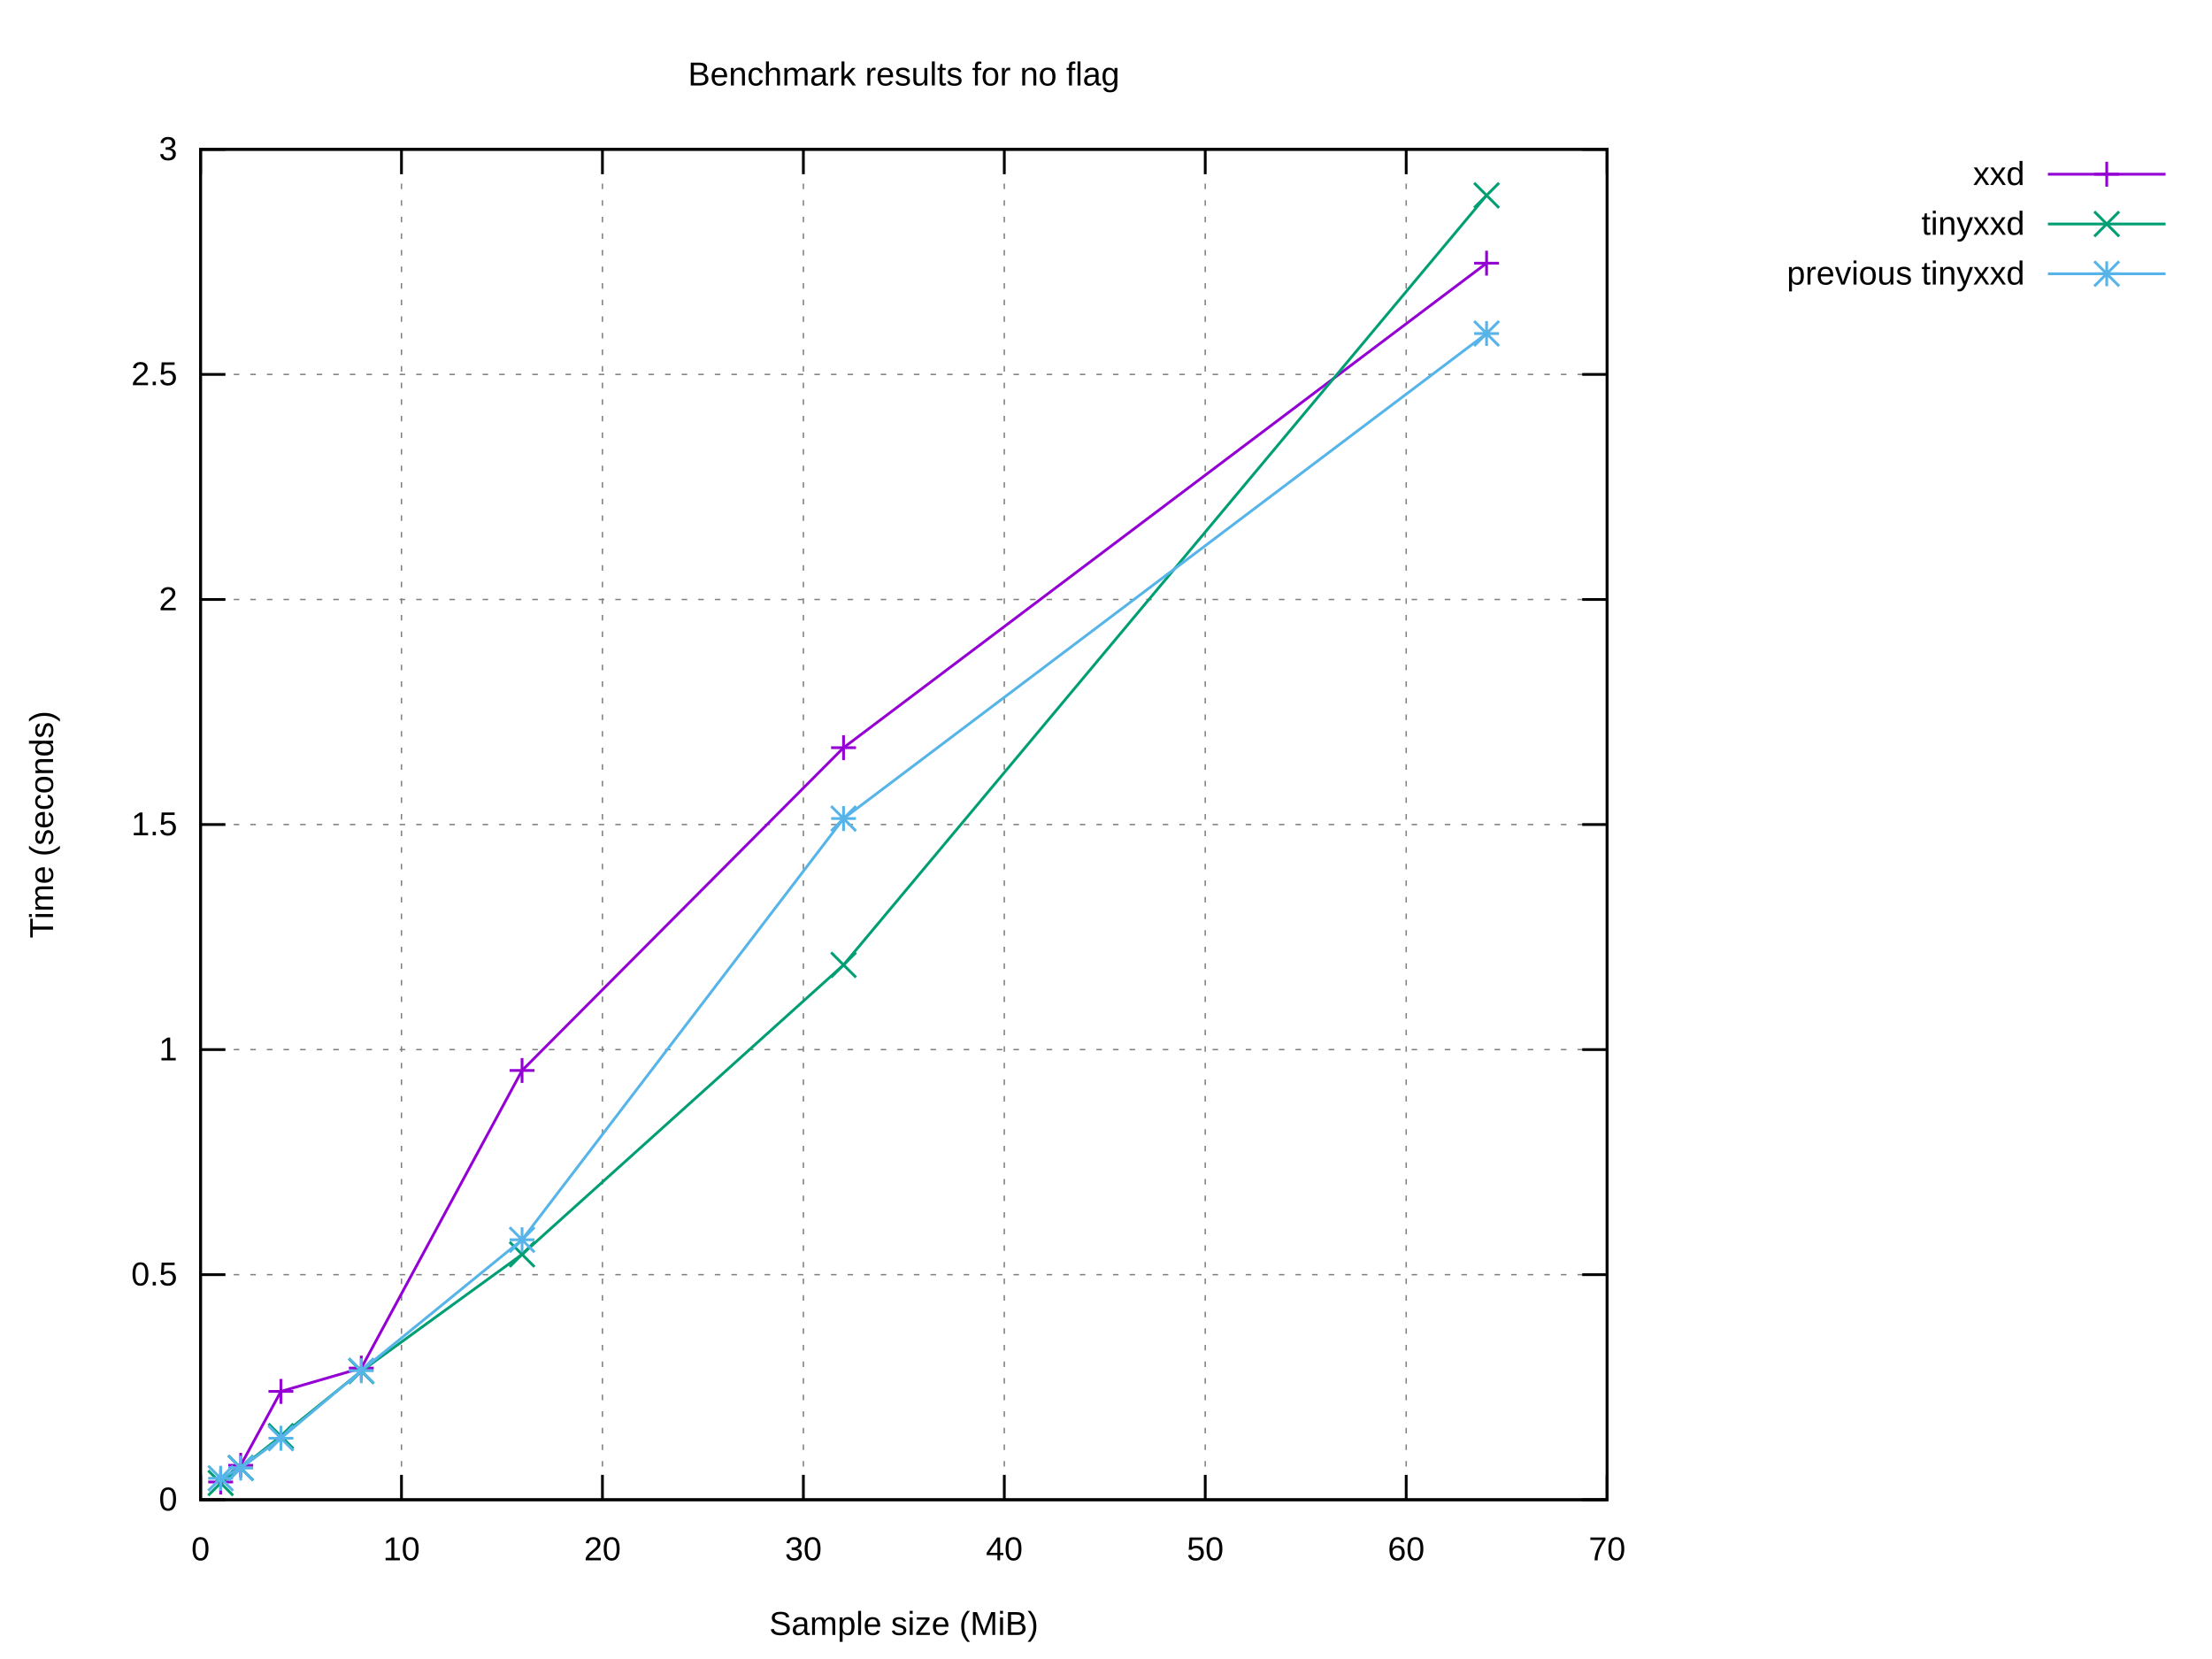
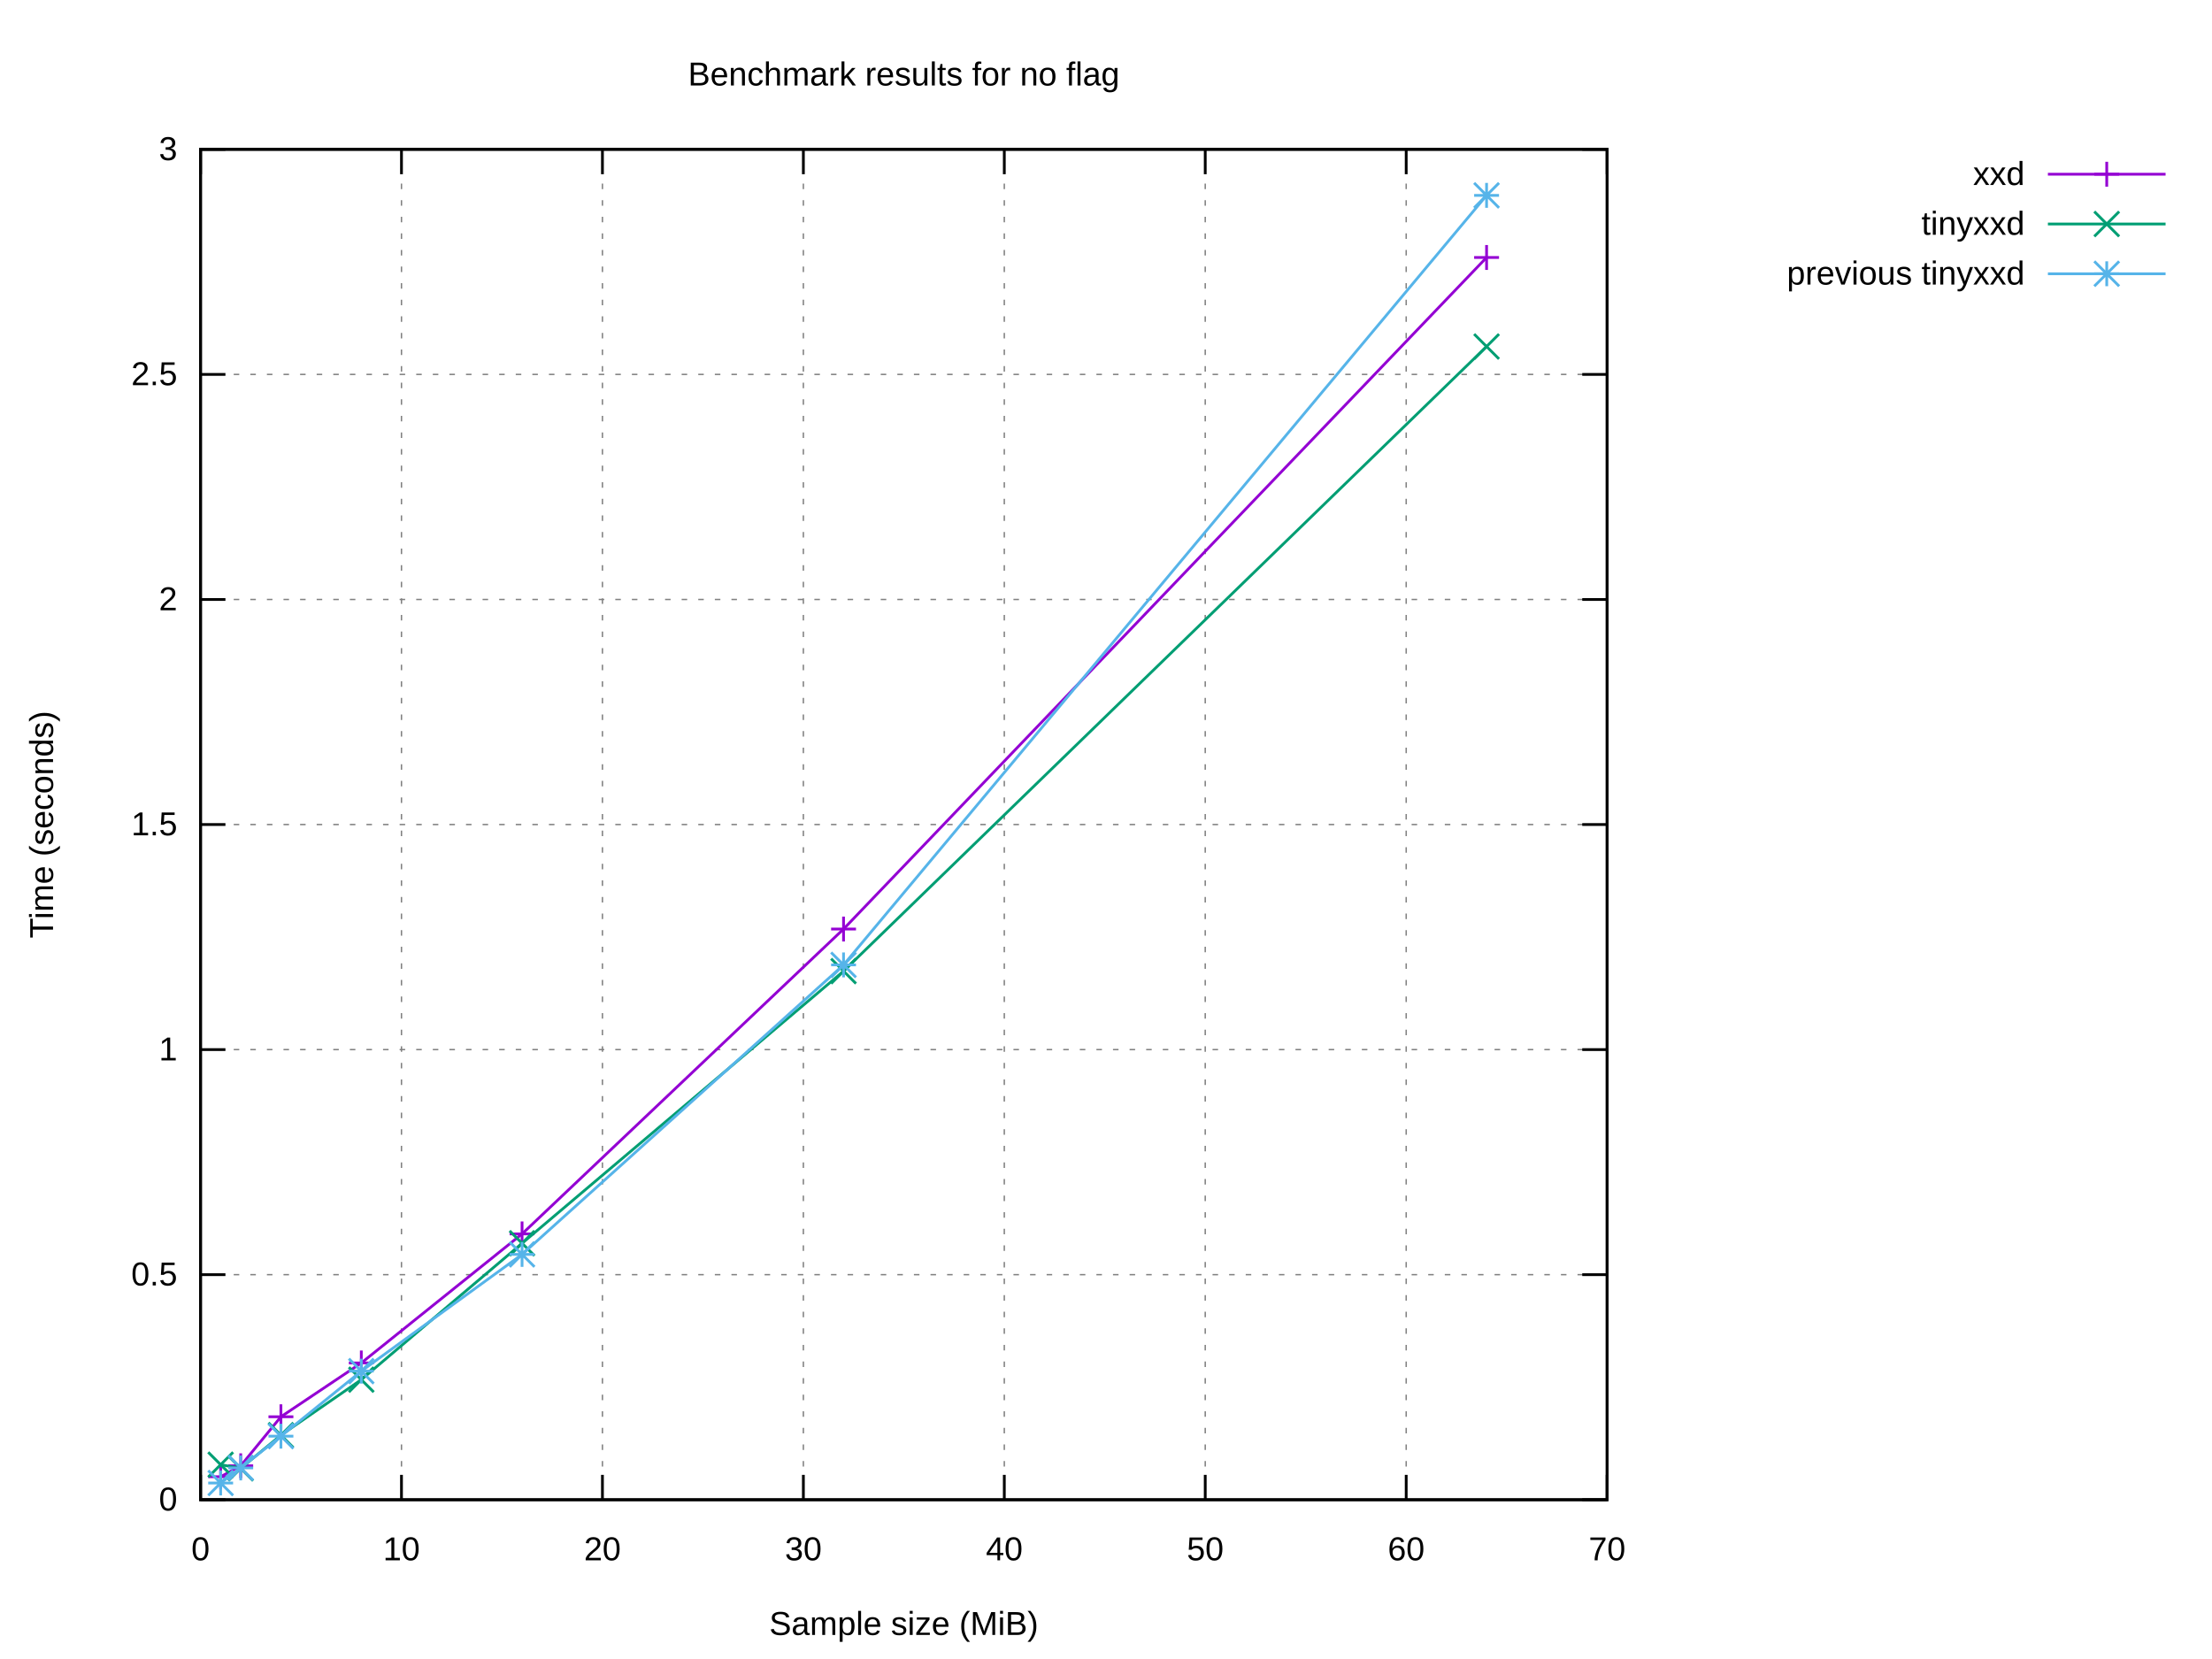
<svg xmlns="http://www.w3.org/2000/svg" xmlns:xlink="http://www.w3.org/1999/xlink" width="800" height="600" viewBox="0 0 800 600">
  <g id="gnuplot_canvas">
    <rect x="0" y="0" width="800" height="600" fill="#ffffff" />
    <defs>
      <circle id="gpDot" r="0.5" stroke-width="0.5" stroke="currentColor" />
      <path id="gpPt0" stroke-width="0.222" stroke="currentColor" d="M-1,0 h2 M0,-1 v2" />
      <path id="gpPt1" stroke-width="0.222" stroke="currentColor" d="M-1,-1 L1,1 M1,-1 L-1,1" />
      <path id="gpPt2" stroke-width="0.222" stroke="currentColor" d="M-1,0 L1,0 M0,-1 L0,1 M-1,-1 L1,1 M-1,1 L1,-1" />
      <rect id="gpPt3" stroke-width="0.222" stroke="currentColor" x="-1" y="-1" width="2" height="2" />
      <rect id="gpPt4" stroke-width="0.222" stroke="currentColor" fill="currentColor" x="-1" y="-1" width="2" height="2" />
      <circle id="gpPt5" stroke-width="0.222" stroke="currentColor" cx="0" cy="0" r="1" />
      <use xlink:href="#gpPt5" id="gpPt6" fill="currentColor" stroke="none" />
      <path id="gpPt7" stroke-width="0.222" stroke="currentColor" d="M0,-1.33 L-1.33,0.67 L1.33,0.67 z" />
      <use xlink:href="#gpPt7" id="gpPt8" fill="currentColor" stroke="none" />
      <use xlink:href="#gpPt7" id="gpPt9" stroke="currentColor" transform="rotate(180)" />
      <use xlink:href="#gpPt9" id="gpPt10" fill="currentColor" stroke="none" />
      <use xlink:href="#gpPt3" id="gpPt11" stroke="currentColor" transform="rotate(45)" />
      <use xlink:href="#gpPt11" id="gpPt12" fill="currentColor" stroke="none" />
      <path id="gpPt13" stroke-width="0.222" stroke="currentColor" d="M0,1.330 L1.265,0.411 L0.782,-1.067 L-0.782,-1.076 L-1.265,0.411 z" />
      <use xlink:href="#gpPt13" id="gpPt14" fill="currentColor" stroke="none" />
      <filter id="textbox" filterUnits="objectBoundingBox" x="0" y="0" height="1" width="1">
        <feFlood flood-color="#FFFFFF" flood-opacity="1" result="bgnd" />
        <feComposite in="SourceGraphic" in2="bgnd" operator="atop" />
      </filter>
      <filter id="greybox" filterUnits="objectBoundingBox" x="0" y="0" height="1" width="1">
        <feFlood flood-color="lightgrey" flood-opacity="1" result="grey" />
        <feComposite in="SourceGraphic" in2="grey" operator="atop" />
      </filter>
    </defs>
    <g fill="none" color="#FFFFFF" stroke="currentColor" stroke-width="1.00" stroke-linecap="butt" stroke-linejoin="miter">
</g>
    <g fill="none" color="black" stroke="currentColor" stroke-width="1.00" stroke-linecap="butt" stroke-linejoin="miter">
</g>
    <g fill="none" color="black" stroke="black" stroke-width="0.50" stroke-linecap="butt" stroke-linejoin="miter">
</g>
    <g fill="none" color="gray" stroke="currentColor" stroke-width="0.50" stroke-linecap="butt" stroke-linejoin="miter">
      <path stroke="gray" stroke-dasharray="2,4" class="gridline" d="M72.53,542.40 L581.24,542.40  " />
    </g>
    <g fill="none" color="gray" stroke="gray" stroke-width="1.00" stroke-linecap="butt" stroke-linejoin="miter">
</g>
    <g fill="none" color="black" stroke="currentColor" stroke-width="1.00" stroke-linecap="butt" stroke-linejoin="miter">
      <path stroke="black" d="M72.53,542.40 L81.53,542.40 M581.24,542.40 L572.24,542.40  " />
      <g transform="translate(64.14,546.30)" stroke="none" fill="black" font-family="Arial" font-size="12.00" text-anchor="end">
        <text>
          <tspan font-family="Arial"> 0</tspan>
        </text>
      </g>
    </g>
    <g fill="none" color="black" stroke="currentColor" stroke-width="1.00" stroke-linecap="butt" stroke-linejoin="miter">
</g>
    <g fill="none" color="black" stroke="black" stroke-width="0.50" stroke-linecap="butt" stroke-linejoin="miter">
</g>
    <g fill="none" color="gray" stroke="currentColor" stroke-width="0.50" stroke-linecap="butt" stroke-linejoin="miter">
      <path stroke="gray" stroke-dasharray="2,4" class="gridline" d="M72.53,461.00 L581.24,461.00  " />
    </g>
    <g fill="none" color="gray" stroke="gray" stroke-width="1.00" stroke-linecap="butt" stroke-linejoin="miter">
</g>
    <g fill="none" color="black" stroke="currentColor" stroke-width="1.00" stroke-linecap="butt" stroke-linejoin="miter">
      <path stroke="black" d="M72.53,461.00 L81.53,461.00 M581.24,461.00 L572.24,461.00  " />
      <g transform="translate(64.14,464.90)" stroke="none" fill="black" font-family="Arial" font-size="12.00" text-anchor="end">
        <text>
          <tspan font-family="Arial"> 0.5</tspan>
        </text>
      </g>
    </g>
    <g fill="none" color="black" stroke="currentColor" stroke-width="1.00" stroke-linecap="butt" stroke-linejoin="miter">
</g>
    <g fill="none" color="black" stroke="black" stroke-width="0.50" stroke-linecap="butt" stroke-linejoin="miter">
</g>
    <g fill="none" color="gray" stroke="currentColor" stroke-width="0.50" stroke-linecap="butt" stroke-linejoin="miter">
      <path stroke="gray" stroke-dasharray="2,4" class="gridline" d="M72.53,379.60 L581.24,379.60  " />
    </g>
    <g fill="none" color="gray" stroke="gray" stroke-width="1.00" stroke-linecap="butt" stroke-linejoin="miter">
</g>
    <g fill="none" color="black" stroke="currentColor" stroke-width="1.00" stroke-linecap="butt" stroke-linejoin="miter">
      <path stroke="black" d="M72.53,379.60 L81.53,379.60 M581.24,379.60 L572.24,379.60  " />
      <g transform="translate(64.14,383.50)" stroke="none" fill="black" font-family="Arial" font-size="12.00" text-anchor="end">
        <text>
          <tspan font-family="Arial"> 1</tspan>
        </text>
      </g>
    </g>
    <g fill="none" color="black" stroke="currentColor" stroke-width="1.00" stroke-linecap="butt" stroke-linejoin="miter">
</g>
    <g fill="none" color="black" stroke="black" stroke-width="0.50" stroke-linecap="butt" stroke-linejoin="miter">
</g>
    <g fill="none" color="gray" stroke="currentColor" stroke-width="0.50" stroke-linecap="butt" stroke-linejoin="miter">
      <path stroke="gray" stroke-dasharray="2,4" class="gridline" d="M72.53,298.20 L581.24,298.20  " />
    </g>
    <g fill="none" color="gray" stroke="gray" stroke-width="1.00" stroke-linecap="butt" stroke-linejoin="miter">
</g>
    <g fill="none" color="black" stroke="currentColor" stroke-width="1.00" stroke-linecap="butt" stroke-linejoin="miter">
      <path stroke="black" d="M72.53,298.20 L81.53,298.20 M581.24,298.20 L572.24,298.20  " />
      <g transform="translate(64.14,302.10)" stroke="none" fill="black" font-family="Arial" font-size="12.00" text-anchor="end">
        <text>
          <tspan font-family="Arial"> 1.5</tspan>
        </text>
      </g>
    </g>
    <g fill="none" color="black" stroke="currentColor" stroke-width="1.00" stroke-linecap="butt" stroke-linejoin="miter">
</g>
    <g fill="none" color="black" stroke="black" stroke-width="0.50" stroke-linecap="butt" stroke-linejoin="miter">
</g>
    <g fill="none" color="gray" stroke="currentColor" stroke-width="0.50" stroke-linecap="butt" stroke-linejoin="miter">
      <path stroke="gray" stroke-dasharray="2,4" class="gridline" d="M72.53,216.81 L581.24,216.81  " />
    </g>
    <g fill="none" color="gray" stroke="gray" stroke-width="1.00" stroke-linecap="butt" stroke-linejoin="miter">
</g>
    <g fill="none" color="black" stroke="currentColor" stroke-width="1.00" stroke-linecap="butt" stroke-linejoin="miter">
      <path stroke="black" d="M72.53,216.81 L81.53,216.81 M581.24,216.81 L572.24,216.81  " />
      <g transform="translate(64.14,220.71)" stroke="none" fill="black" font-family="Arial" font-size="12.00" text-anchor="end">
        <text>
          <tspan font-family="Arial"> 2</tspan>
        </text>
      </g>
    </g>
    <g fill="none" color="black" stroke="currentColor" stroke-width="1.00" stroke-linecap="butt" stroke-linejoin="miter">
</g>
    <g fill="none" color="black" stroke="black" stroke-width="0.50" stroke-linecap="butt" stroke-linejoin="miter">
</g>
    <g fill="none" color="gray" stroke="currentColor" stroke-width="0.50" stroke-linecap="butt" stroke-linejoin="miter">
      <path stroke="gray" stroke-dasharray="2,4" class="gridline" d="M72.53,135.41 L581.24,135.41  " />
    </g>
    <g fill="none" color="gray" stroke="gray" stroke-width="1.00" stroke-linecap="butt" stroke-linejoin="miter">
</g>
    <g fill="none" color="black" stroke="currentColor" stroke-width="1.00" stroke-linecap="butt" stroke-linejoin="miter">
      <path stroke="black" d="M72.53,135.41 L81.53,135.41 M581.24,135.41 L572.24,135.41  " />
      <g transform="translate(64.14,139.31)" stroke="none" fill="black" font-family="Arial" font-size="12.00" text-anchor="end">
        <text>
          <tspan font-family="Arial"> 2.5</tspan>
        </text>
      </g>
    </g>
    <g fill="none" color="black" stroke="currentColor" stroke-width="1.00" stroke-linecap="butt" stroke-linejoin="miter">
</g>
    <g fill="none" color="black" stroke="black" stroke-width="0.50" stroke-linecap="butt" stroke-linejoin="miter">
</g>
    <g fill="none" color="gray" stroke="currentColor" stroke-width="0.50" stroke-linecap="butt" stroke-linejoin="miter">
      <path stroke="gray" stroke-dasharray="2,4" class="gridline" d="M72.53,54.01 L581.24,54.01  " />
    </g>
    <g fill="none" color="gray" stroke="gray" stroke-width="1.00" stroke-linecap="butt" stroke-linejoin="miter">
</g>
    <g fill="none" color="black" stroke="currentColor" stroke-width="1.00" stroke-linecap="butt" stroke-linejoin="miter">
      <path stroke="black" d="M72.53,54.01 L81.53,54.01 M581.24,54.01 L572.24,54.01  " />
      <g transform="translate(64.14,57.91)" stroke="none" fill="black" font-family="Arial" font-size="12.00" text-anchor="end">
        <text>
          <tspan font-family="Arial"> 3</tspan>
        </text>
      </g>
    </g>
    <g fill="none" color="black" stroke="currentColor" stroke-width="1.00" stroke-linecap="butt" stroke-linejoin="miter">
</g>
    <g fill="none" color="black" stroke="black" stroke-width="0.50" stroke-linecap="butt" stroke-linejoin="miter">
</g>
    <g fill="none" color="gray" stroke="currentColor" stroke-width="0.50" stroke-linecap="butt" stroke-linejoin="miter">
      <path stroke="gray" stroke-dasharray="2,4" class="gridline" d="M72.53,542.40 L72.53,54.01  " />
    </g>
    <g fill="none" color="gray" stroke="gray" stroke-width="1.00" stroke-linecap="butt" stroke-linejoin="miter">
</g>
    <g fill="none" color="black" stroke="currentColor" stroke-width="1.00" stroke-linecap="butt" stroke-linejoin="miter">
      <path stroke="black" d="M72.53,542.40 L72.53,533.40 M72.53,54.01 L72.53,63.01  " />
      <g transform="translate(72.53,564.30)" stroke="none" fill="black" font-family="Arial" font-size="12.00" text-anchor="middle">
        <text>
          <tspan font-family="Arial"> 0</tspan>
        </text>
      </g>
    </g>
    <g fill="none" color="black" stroke="currentColor" stroke-width="1.00" stroke-linecap="butt" stroke-linejoin="miter">
</g>
    <g fill="none" color="black" stroke="black" stroke-width="0.50" stroke-linecap="butt" stroke-linejoin="miter">
</g>
    <g fill="none" color="gray" stroke="currentColor" stroke-width="0.50" stroke-linecap="butt" stroke-linejoin="miter">
      <path stroke="gray" stroke-dasharray="2,4" class="gridline" d="M145.20,542.40 L145.20,54.01  " />
    </g>
    <g fill="none" color="gray" stroke="gray" stroke-width="1.00" stroke-linecap="butt" stroke-linejoin="miter">
</g>
    <g fill="none" color="black" stroke="currentColor" stroke-width="1.00" stroke-linecap="butt" stroke-linejoin="miter">
      <path stroke="black" d="M145.20,542.40 L145.20,533.40 M145.20,54.01 L145.20,63.01  " />
      <g transform="translate(145.20,564.30)" stroke="none" fill="black" font-family="Arial" font-size="12.00" text-anchor="middle">
        <text>
          <tspan font-family="Arial"> 10</tspan>
        </text>
      </g>
    </g>
    <g fill="none" color="black" stroke="currentColor" stroke-width="1.00" stroke-linecap="butt" stroke-linejoin="miter">
</g>
    <g fill="none" color="black" stroke="black" stroke-width="0.50" stroke-linecap="butt" stroke-linejoin="miter">
</g>
    <g fill="none" color="gray" stroke="currentColor" stroke-width="0.50" stroke-linecap="butt" stroke-linejoin="miter">
      <path stroke="gray" stroke-dasharray="2,4" class="gridline" d="M217.88,542.40 L217.88,54.01  " />
    </g>
    <g fill="none" color="gray" stroke="gray" stroke-width="1.00" stroke-linecap="butt" stroke-linejoin="miter">
</g>
    <g fill="none" color="black" stroke="currentColor" stroke-width="1.00" stroke-linecap="butt" stroke-linejoin="miter">
      <path stroke="black" d="M217.88,542.40 L217.88,533.40 M217.88,54.01 L217.88,63.01  " />
      <g transform="translate(217.88,564.30)" stroke="none" fill="black" font-family="Arial" font-size="12.00" text-anchor="middle">
        <text>
          <tspan font-family="Arial"> 20</tspan>
        </text>
      </g>
    </g>
    <g fill="none" color="black" stroke="currentColor" stroke-width="1.00" stroke-linecap="butt" stroke-linejoin="miter">
</g>
    <g fill="none" color="black" stroke="black" stroke-width="0.50" stroke-linecap="butt" stroke-linejoin="miter">
</g>
    <g fill="none" color="gray" stroke="currentColor" stroke-width="0.50" stroke-linecap="butt" stroke-linejoin="miter">
      <path stroke="gray" stroke-dasharray="2,4" class="gridline" d="M290.55,542.40 L290.55,54.01  " />
    </g>
    <g fill="none" color="gray" stroke="gray" stroke-width="1.00" stroke-linecap="butt" stroke-linejoin="miter">
</g>
    <g fill="none" color="black" stroke="currentColor" stroke-width="1.00" stroke-linecap="butt" stroke-linejoin="miter">
      <path stroke="black" d="M290.55,542.40 L290.55,533.40 M290.55,54.01 L290.55,63.01  " />
      <g transform="translate(290.55,564.30)" stroke="none" fill="black" font-family="Arial" font-size="12.00" text-anchor="middle">
        <text>
          <tspan font-family="Arial"> 30</tspan>
        </text>
      </g>
    </g>
    <g fill="none" color="black" stroke="currentColor" stroke-width="1.00" stroke-linecap="butt" stroke-linejoin="miter">
</g>
    <g fill="none" color="black" stroke="black" stroke-width="0.50" stroke-linecap="butt" stroke-linejoin="miter">
</g>
    <g fill="none" color="gray" stroke="currentColor" stroke-width="0.50" stroke-linecap="butt" stroke-linejoin="miter">
      <path stroke="gray" stroke-dasharray="2,4" class="gridline" d="M363.22,542.40 L363.22,54.01  " />
    </g>
    <g fill="none" color="gray" stroke="gray" stroke-width="1.00" stroke-linecap="butt" stroke-linejoin="miter">
</g>
    <g fill="none" color="black" stroke="currentColor" stroke-width="1.00" stroke-linecap="butt" stroke-linejoin="miter">
      <path stroke="black" d="M363.22,542.40 L363.22,533.40 M363.22,54.01 L363.22,63.01  " />
      <g transform="translate(363.22,564.30)" stroke="none" fill="black" font-family="Arial" font-size="12.00" text-anchor="middle">
        <text>
          <tspan font-family="Arial"> 40</tspan>
        </text>
      </g>
    </g>
    <g fill="none" color="black" stroke="currentColor" stroke-width="1.00" stroke-linecap="butt" stroke-linejoin="miter">
</g>
    <g fill="none" color="black" stroke="black" stroke-width="0.50" stroke-linecap="butt" stroke-linejoin="miter">
</g>
    <g fill="none" color="gray" stroke="currentColor" stroke-width="0.50" stroke-linecap="butt" stroke-linejoin="miter">
      <path stroke="gray" stroke-dasharray="2,4" class="gridline" d="M435.89,542.40 L435.89,54.01  " />
    </g>
    <g fill="none" color="gray" stroke="gray" stroke-width="1.00" stroke-linecap="butt" stroke-linejoin="miter">
</g>
    <g fill="none" color="black" stroke="currentColor" stroke-width="1.00" stroke-linecap="butt" stroke-linejoin="miter">
      <path stroke="black" d="M435.89,542.40 L435.89,533.40 M435.89,54.01 L435.89,63.01  " />
      <g transform="translate(435.89,564.30)" stroke="none" fill="black" font-family="Arial" font-size="12.00" text-anchor="middle">
        <text>
          <tspan font-family="Arial"> 50</tspan>
        </text>
      </g>
    </g>
    <g fill="none" color="black" stroke="currentColor" stroke-width="1.00" stroke-linecap="butt" stroke-linejoin="miter">
</g>
    <g fill="none" color="black" stroke="black" stroke-width="0.50" stroke-linecap="butt" stroke-linejoin="miter">
</g>
    <g fill="none" color="gray" stroke="currentColor" stroke-width="0.50" stroke-linecap="butt" stroke-linejoin="miter">
      <path stroke="gray" stroke-dasharray="2,4" class="gridline" d="M508.57,542.40 L508.57,54.01  " />
    </g>
    <g fill="none" color="gray" stroke="gray" stroke-width="1.00" stroke-linecap="butt" stroke-linejoin="miter">
</g>
    <g fill="none" color="black" stroke="currentColor" stroke-width="1.00" stroke-linecap="butt" stroke-linejoin="miter">
      <path stroke="black" d="M508.57,542.40 L508.57,533.40 M508.57,54.01 L508.57,63.01  " />
      <g transform="translate(508.57,564.30)" stroke="none" fill="black" font-family="Arial" font-size="12.00" text-anchor="middle">
        <text>
          <tspan font-family="Arial"> 60</tspan>
        </text>
      </g>
    </g>
    <g fill="none" color="black" stroke="currentColor" stroke-width="1.00" stroke-linecap="butt" stroke-linejoin="miter">
</g>
    <g fill="none" color="black" stroke="black" stroke-width="0.50" stroke-linecap="butt" stroke-linejoin="miter">
</g>
    <g fill="none" color="gray" stroke="currentColor" stroke-width="0.50" stroke-linecap="butt" stroke-linejoin="miter">
      <path stroke="gray" stroke-dasharray="2,4" class="gridline" d="M581.24,542.40 L581.24,54.01  " />
    </g>
    <g fill="none" color="gray" stroke="gray" stroke-width="1.00" stroke-linecap="butt" stroke-linejoin="miter">
</g>
    <g fill="none" color="black" stroke="currentColor" stroke-width="1.00" stroke-linecap="butt" stroke-linejoin="miter">
      <path stroke="black" d="M581.24,542.40 L581.24,533.40 M581.24,54.01 L581.24,63.01  " />
      <g transform="translate(581.24,564.30)" stroke="none" fill="black" font-family="Arial" font-size="12.00" text-anchor="middle">
        <text>
          <tspan font-family="Arial"> 70</tspan>
        </text>
      </g>
    </g>
    <g fill="none" color="black" stroke="currentColor" stroke-width="1.00" stroke-linecap="butt" stroke-linejoin="miter">
</g>
    <g fill="none" color="black" stroke="currentColor" stroke-width="1.00" stroke-linecap="butt" stroke-linejoin="miter">
      <path stroke="black" d="M72.53,54.01 L72.53,542.40 L581.24,542.40 L581.24,54.01 L72.53,54.01 Z  " />
    </g>
    <g fill="none" color="black" stroke="currentColor" stroke-width="1.00" stroke-linecap="butt" stroke-linejoin="miter">
</g>
    <g id="gnuplot_plot_1">
      <g fill="none" color="black" stroke="currentColor" stroke-width="1.00" stroke-linecap="butt" stroke-linejoin="miter">
        <g transform="translate(732.26,66.91)" stroke="none" fill="black" font-family="Arial" font-size="12.00" text-anchor="end">
          <text>
            <tspan font-family="Arial">xxd</tspan>
          </text>
        </g>
      </g>
      <g fill="none" color="black" stroke="currentColor" stroke-width="1.00" stroke-linecap="butt" stroke-linejoin="miter">
-         <path stroke="rgb(148,   0, 211)" d="M740.65,63.01 L783.21,63.01 M537.64,95.18 L305.08,270.41 L188.81,387.15 L130.67,494.79 L101.60,503.22 L87.06,529.95   L79.80,535.98  " />
-         <use xlink:href="#gpPt0" transform="translate(537.64,95.18) scale(4.50)" color="rgb(148,   0, 211)" />
-         <use xlink:href="#gpPt0" transform="translate(305.08,270.41) scale(4.50)" color="rgb(148,   0, 211)" />
-         <use xlink:href="#gpPt0" transform="translate(188.81,387.15) scale(4.50)" color="rgb(148,   0, 211)" />
-         <use xlink:href="#gpPt0" transform="translate(130.67,494.79) scale(4.50)" color="rgb(148,   0, 211)" />
-         <use xlink:href="#gpPt0" transform="translate(101.60,503.22) scale(4.50)" color="rgb(148,   0, 211)" />
-         <use xlink:href="#gpPt0" transform="translate(87.06,529.95) scale(4.50)" color="rgb(148,   0, 211)" />
-         <use xlink:href="#gpPt0" transform="translate(79.80,535.98) scale(4.50)" color="rgb(148,   0, 211)" />
+         <path stroke="rgb(148,   0, 211)" d="M740.65,63.01 L783.21,63.01 M537.64,93.12 L305.08,336.00 L188.81,446.26 L130.67,492.93 L101.60,512.39 L87.06,530.12   L79.80,534.08  " />
+         <use xlink:href="#gpPt0" transform="translate(537.64,93.12) scale(4.50)" color="rgb(148,   0, 211)" />
+         <use xlink:href="#gpPt0" transform="translate(305.08,336.00) scale(4.50)" color="rgb(148,   0, 211)" />
+         <use xlink:href="#gpPt0" transform="translate(188.81,446.26) scale(4.50)" color="rgb(148,   0, 211)" />
+         <use xlink:href="#gpPt0" transform="translate(130.67,492.93) scale(4.50)" color="rgb(148,   0, 211)" />
+         <use xlink:href="#gpPt0" transform="translate(101.60,512.39) scale(4.50)" color="rgb(148,   0, 211)" />
+         <use xlink:href="#gpPt0" transform="translate(87.06,530.12) scale(4.50)" color="rgb(148,   0, 211)" />
+         <use xlink:href="#gpPt0" transform="translate(79.80,534.08) scale(4.50)" color="rgb(148,   0, 211)" />
        <use xlink:href="#gpPt0" transform="translate(761.93,63.01) scale(4.50)" color="rgb(148,   0, 211)" />
      </g>
    </g>
    <g id="gnuplot_plot_2">
      <g fill="none" color="black" stroke="currentColor" stroke-width="1.00" stroke-linecap="butt" stroke-linejoin="miter">
        <g transform="translate(732.26,84.91)" stroke="none" fill="black" font-family="Arial" font-size="12.00" text-anchor="end">
          <text>
            <tspan font-family="Arial">tinyxxd</tspan>
          </text>
        </g>
      </g>
      <g fill="none" color="black" stroke="currentColor" stroke-width="1.00" stroke-linecap="butt" stroke-linejoin="miter">
-         <path stroke="rgb(  0, 158, 115)" d="M740.65,81.01 L783.21,81.01 M537.64,70.66 L305.08,348.97 L188.81,453.67 L130.67,495.89 L101.60,519.41 L87.06,530.90   L79.80,536.35  " />
-         <use xlink:href="#gpPt1" transform="translate(537.64,70.66) scale(4.50)" color="rgb(  0, 158, 115)" />
-         <use xlink:href="#gpPt1" transform="translate(305.08,348.97) scale(4.50)" color="rgb(  0, 158, 115)" />
-         <use xlink:href="#gpPt1" transform="translate(188.81,453.67) scale(4.50)" color="rgb(  0, 158, 115)" />
-         <use xlink:href="#gpPt1" transform="translate(130.67,495.89) scale(4.50)" color="rgb(  0, 158, 115)" />
-         <use xlink:href="#gpPt1" transform="translate(101.60,519.41) scale(4.50)" color="rgb(  0, 158, 115)" />
-         <use xlink:href="#gpPt1" transform="translate(87.06,530.90) scale(4.50)" color="rgb(  0, 158, 115)" />
-         <use xlink:href="#gpPt1" transform="translate(79.80,536.35) scale(4.50)" color="rgb(  0, 158, 115)" />
+         <path stroke="rgb(  0, 158, 115)" d="M740.65,81.01 L783.21,81.01 M537.64,125.32 L305.08,351.22 L188.81,449.65 L130.67,498.97 L101.60,519.04 L87.06,531.05   L79.80,529.72  " />
+         <use xlink:href="#gpPt1" transform="translate(537.64,125.32) scale(4.50)" color="rgb(  0, 158, 115)" />
+         <use xlink:href="#gpPt1" transform="translate(305.08,351.22) scale(4.50)" color="rgb(  0, 158, 115)" />
+         <use xlink:href="#gpPt1" transform="translate(188.81,449.65) scale(4.50)" color="rgb(  0, 158, 115)" />
+         <use xlink:href="#gpPt1" transform="translate(130.67,498.97) scale(4.50)" color="rgb(  0, 158, 115)" />
+         <use xlink:href="#gpPt1" transform="translate(101.60,519.04) scale(4.50)" color="rgb(  0, 158, 115)" />
+         <use xlink:href="#gpPt1" transform="translate(87.06,531.05) scale(4.50)" color="rgb(  0, 158, 115)" />
+         <use xlink:href="#gpPt1" transform="translate(79.80,529.72) scale(4.50)" color="rgb(  0, 158, 115)" />
        <use xlink:href="#gpPt1" transform="translate(761.93,81.01) scale(4.50)" color="rgb(  0, 158, 115)" />
      </g>
    </g>
    <g id="gnuplot_plot_3">
      <g fill="none" color="black" stroke="currentColor" stroke-width="1.00" stroke-linecap="butt" stroke-linejoin="miter">
        <g transform="translate(732.26,102.91)" stroke="none" fill="black" font-family="Arial" font-size="12.00" text-anchor="end">
          <text>
            <tspan font-family="Arial">previous tinyxxd</tspan>
          </text>
        </g>
      </g>
      <g fill="none" color="black" stroke="currentColor" stroke-width="1.00" stroke-linecap="butt" stroke-linejoin="miter">
-         <path stroke="rgb( 86, 180, 233)" d="M740.65,99.01 L783.21,99.01 M537.64,120.62 L305.08,296.04 L188.81,448.38 L130.67,495.74 L101.60,520.15 L87.06,530.96   L79.80,534.64  " />
-         <use xlink:href="#gpPt2" transform="translate(537.64,120.62) scale(4.50)" color="rgb( 86, 180, 233)" />
-         <use xlink:href="#gpPt2" transform="translate(305.08,296.04) scale(4.50)" color="rgb( 86, 180, 233)" />
-         <use xlink:href="#gpPt2" transform="translate(188.81,448.38) scale(4.50)" color="rgb( 86, 180, 233)" />
-         <use xlink:href="#gpPt2" transform="translate(130.67,495.74) scale(4.50)" color="rgb( 86, 180, 233)" />
-         <use xlink:href="#gpPt2" transform="translate(101.60,520.15) scale(4.50)" color="rgb( 86, 180, 233)" />
-         <use xlink:href="#gpPt2" transform="translate(87.06,530.96) scale(4.50)" color="rgb( 86, 180, 233)" />
-         <use xlink:href="#gpPt2" transform="translate(79.80,534.64) scale(4.50)" color="rgb( 86, 180, 233)" />
+         <path stroke="rgb( 86, 180, 233)" d="M740.65,99.01 L783.21,99.01 M537.64,70.66 L305.08,348.97 L188.81,453.67 L130.67,495.89 L101.60,519.41 L87.06,530.90   L79.80,536.35  " />
+         <use xlink:href="#gpPt2" transform="translate(537.64,70.66) scale(4.50)" color="rgb( 86, 180, 233)" />
+         <use xlink:href="#gpPt2" transform="translate(305.08,348.97) scale(4.50)" color="rgb( 86, 180, 233)" />
+         <use xlink:href="#gpPt2" transform="translate(188.81,453.67) scale(4.50)" color="rgb( 86, 180, 233)" />
+         <use xlink:href="#gpPt2" transform="translate(130.67,495.89) scale(4.50)" color="rgb( 86, 180, 233)" />
+         <use xlink:href="#gpPt2" transform="translate(101.60,519.41) scale(4.50)" color="rgb( 86, 180, 233)" />
+         <use xlink:href="#gpPt2" transform="translate(87.06,530.90) scale(4.50)" color="rgb( 86, 180, 233)" />
+         <use xlink:href="#gpPt2" transform="translate(79.80,536.35) scale(4.50)" color="rgb( 86, 180, 233)" />
        <use xlink:href="#gpPt2" transform="translate(761.93,99.01) scale(4.50)" color="rgb( 86, 180, 233)" />
      </g>
    </g>
    <g fill="none" color="#FFFFFF" stroke="rgb( 86, 180, 233)" stroke-width="2.00" stroke-linecap="butt" stroke-linejoin="miter">
</g>
    <g fill="none" color="black" stroke="currentColor" stroke-width="2.00" stroke-linecap="butt" stroke-linejoin="miter">
</g>
    <g fill="none" color="black" stroke="black" stroke-width="1.00" stroke-linecap="butt" stroke-linejoin="miter">
</g>
    <g fill="none" color="black" stroke="currentColor" stroke-width="1.00" stroke-linecap="butt" stroke-linejoin="miter">
      <path stroke="black" d="M72.53,54.01 L72.53,542.40 L581.24,542.40 L581.24,54.01 L72.53,54.01 Z  " />
      <g transform="translate(19.18,298.21) rotate(270.00)" stroke="none" fill="black" font-family="Arial" font-size="12.00" text-anchor="middle">
        <text>
          <tspan font-family="Arial">Time (seconds)</tspan>
        </text>
      </g>
    </g>
    <g fill="none" color="black" stroke="currentColor" stroke-width="1.00" stroke-linecap="butt" stroke-linejoin="miter">
      <g transform="translate(326.88,591.30)" stroke="none" fill="black" font-family="Arial" font-size="12.00" text-anchor="middle">
        <text>
          <tspan font-family="Arial">Sample size (MiB)</tspan>
        </text>
      </g>
    </g>
    <g fill="none" color="black" stroke="currentColor" stroke-width="1.00" stroke-linecap="butt" stroke-linejoin="miter">
</g>
    <g fill="none" color="black" stroke="currentColor" stroke-width="1.00" stroke-linecap="butt" stroke-linejoin="miter">
      <g transform="translate(326.88,30.91)" stroke="none" fill="black" font-family="Arial" font-size="12.00" text-anchor="middle">
        <text>
          <tspan font-family="Arial">Benchmark results for no flag</tspan>
        </text>
      </g>
    </g>
    <g fill="none" color="black" stroke="currentColor" stroke-width="1.00" stroke-linecap="butt" stroke-linejoin="miter">
</g>
  </g>
</svg>
